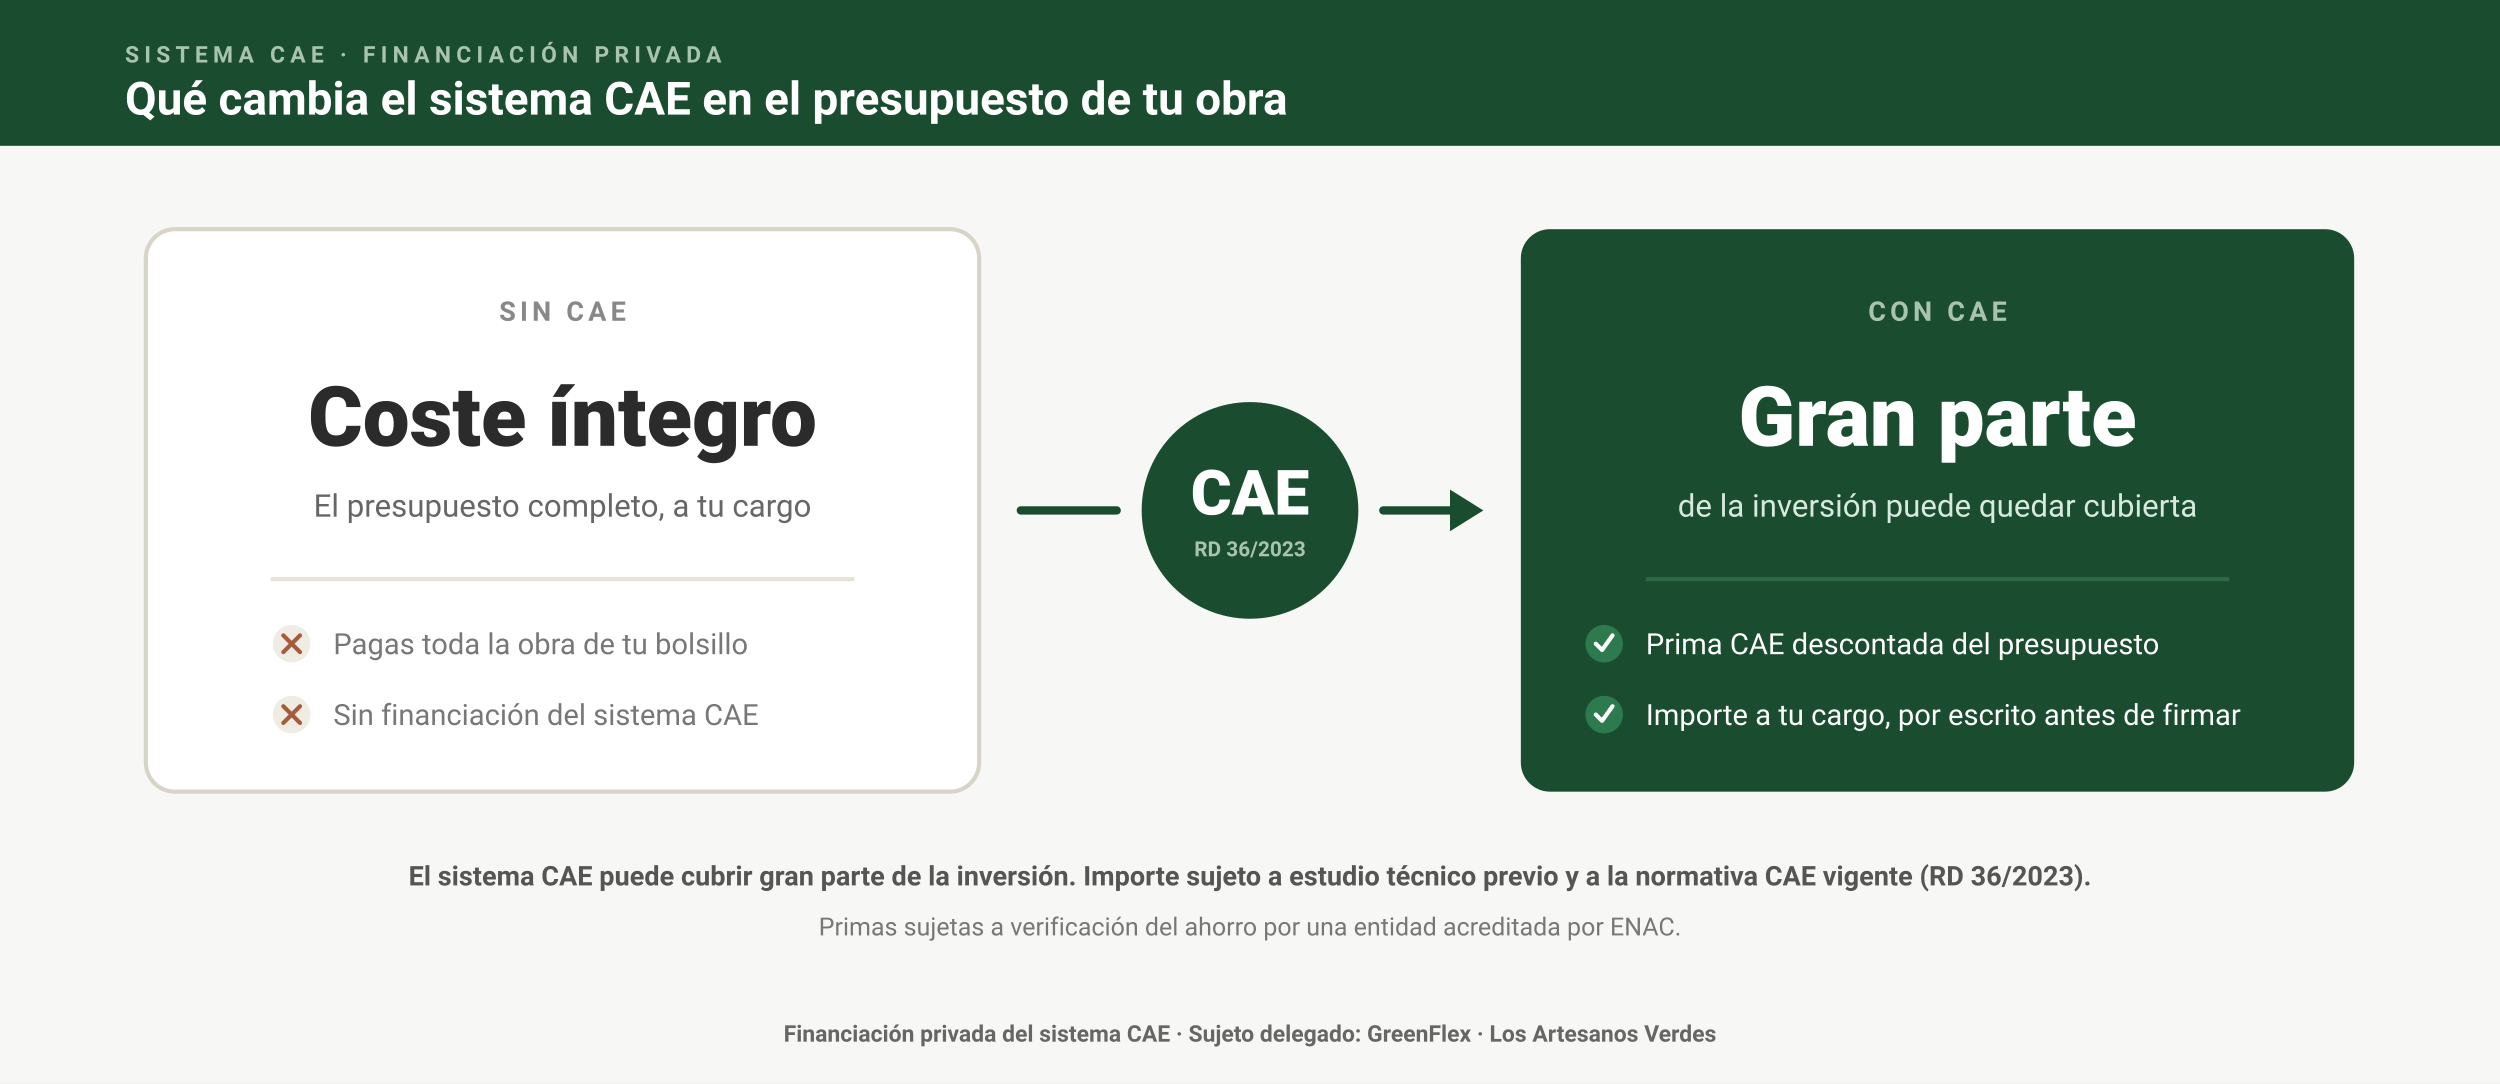
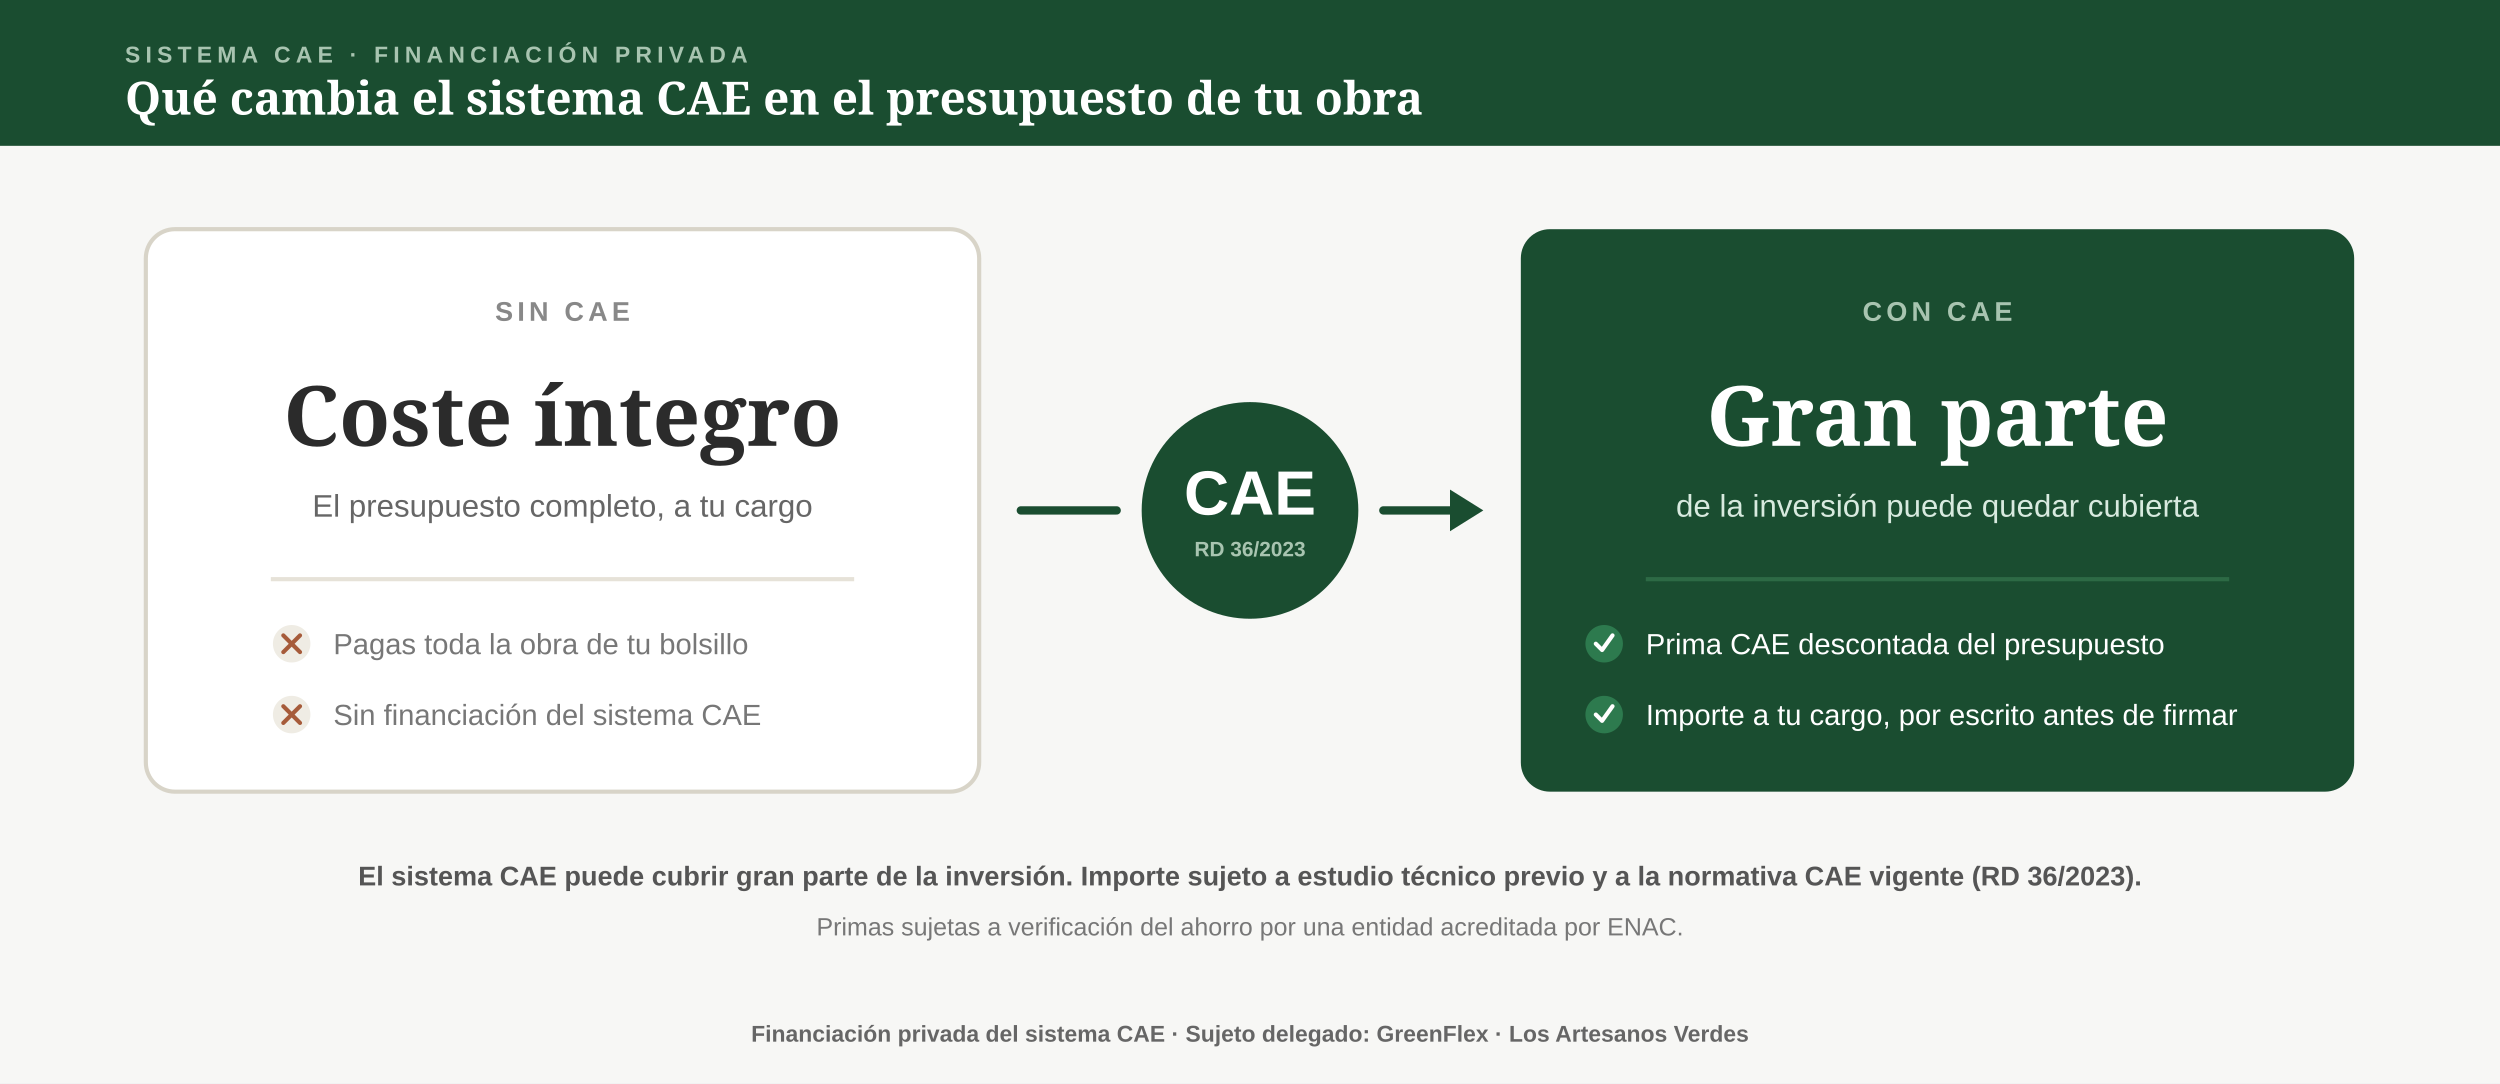
- <svg xmlns="http://www.w3.org/2000/svg" viewBox="0 0 1200 520" width="1200" height="520" role="img" aria-labelledby="cae-title cae-desc" font-family="-apple-system, BlinkMacSystemFont, 'Segoe UI', Roboto, sans-serif">
+ <svg xmlns="http://www.w3.org/2000/svg" viewBox="0 0 1200 520" width="1200" height="520" role="img" aria-labelledby="cae-title cae-desc" font-family="'Source Sans 3', Arial, sans-serif">
  <rect width="1200" height="520" fill="#f7f7f5" />
  <rect x="0" y="0" width="1200" height="70" fill="#1a4d30" />
  <text x="60" y="30" fill="#a8c4b0" font-size="11" font-weight="700" letter-spacing="2.5">SISTEMA CAE · FINANCIACIÓN PRIVADA</text>
-   <text x="60" y="55" fill="#ffffff" font-size="22" font-weight="700">Qué cambia el sistema CAE en el presupuesto de tu obra</text>
+   <text x="60" y="55" fill="#ffffff" font-size="22" font-weight="700" font-family="'Source Serif 4', Georgia, serif">Qué cambia el sistema CAE en el presupuesto de tu obra</text>
  <g transform="translate(70, 110)">
    <rect x="0" y="0" width="400" height="270" rx="14" fill="#ffffff" stroke="#d8d4c8" stroke-width="2" />
    <text x="200" y="44" fill="#888888" font-size="13" font-weight="700" letter-spacing="2" text-anchor="middle">SIN CAE</text>
-     <text x="200" y="104" fill="#2b2b2b" font-size="40" font-weight="800" text-anchor="middle">Coste íntegro</text>
+     <text x="200" y="104" fill="#2b2b2b" font-size="40" font-weight="700" text-anchor="middle" font-family="'Source Serif 4', Georgia, serif">Coste íntegro</text>
    <text x="200" y="138" fill="#666666" font-size="15" text-anchor="middle">El presupuesto completo, a tu cargo</text>
    <line x1="60" y1="168" x2="340" y2="168" stroke="#e6e2d8" stroke-width="2" />
    <g font-size="14" fill="#777777">
      <g transform="translate(70, 204)">
        <circle cx="0" cy="-5" r="9" fill="#efece4" />
        <path d="M -4 -9 L 4 -1 M 4 -9 L -4 -1" stroke="#a65b3a" stroke-width="2" stroke-linecap="round" />
        <text x="20" y="0">Pagas toda la obra de tu bolsillo</text>
      </g>
      <g transform="translate(70, 238)">
        <circle cx="0" cy="-5" r="9" fill="#efece4" />
        <path d="M -4 -9 L 4 -1 M 4 -9 L -4 -1" stroke="#a65b3a" stroke-width="2" stroke-linecap="round" />
        <text x="20" y="0">Sin financiación del sistema CAE</text>
      </g>
    </g>
  </g>
  <g transform="translate(600, 245)">
    <circle cx="0" cy="0" r="52" fill="#1a4d30" />
-     <text x="0" y="2" fill="#ffffff" font-size="30" font-weight="800" text-anchor="middle">CAE</text>
+     <text x="0" y="2" fill="#ffffff" font-size="30" font-weight="700" text-anchor="middle">CAE</text>
    <text x="0" y="22" fill="#a8c4b0" font-size="10" font-weight="700" text-anchor="middle">RD 36/2023</text>
    <path d="M -110 0 L -64 0" stroke="#1a4d30" stroke-width="4" stroke-linecap="round" />
    <path d="M 64 0 L 104 0" stroke="#1a4d30" stroke-width="4" stroke-linecap="round" />
    <path d="M 96 -10 L 112 0 L 96 10 Z" fill="#1a4d30" />
  </g>
  <g transform="translate(730, 110)">
    <rect x="0" y="0" width="400" height="270" rx="14" fill="#1a4d30" />
    <text x="200" y="44" fill="#a8c4b0" font-size="13" font-weight="700" letter-spacing="2" text-anchor="middle">CON CAE</text>
-     <text x="200" y="104" fill="#ffffff" font-size="40" font-weight="800" text-anchor="middle">Gran parte</text>
+     <text x="200" y="104" fill="#ffffff" font-size="40" font-weight="700" text-anchor="middle" font-family="'Source Serif 4', Georgia, serif">Gran parte</text>
    <text x="200" y="138" fill="#d8eadf" font-size="15" text-anchor="middle">de la inversión puede quedar cubierta</text>
    <line x1="60" y1="168" x2="340" y2="168" stroke="#2d6a45" stroke-width="2" />
    <g font-size="14" fill="#ffffff">
      <g transform="translate(40, 204)">
        <circle cx="0" cy="-5" r="9" fill="#2d7a4e" />
        <path d="M -4 -5 L -1 -2 L 4 -9" fill="none" stroke="#ffffff" stroke-width="2" stroke-linecap="round" stroke-linejoin="round" />
        <text x="20" y="0">Prima CAE descontada del presupuesto</text>
      </g>
      <g transform="translate(40, 238)">
        <circle cx="0" cy="-5" r="9" fill="#2d7a4e" />
        <path d="M -4 -5 L -1 -2 L 4 -9" fill="none" stroke="#ffffff" stroke-width="2" stroke-linecap="round" stroke-linejoin="round" />
        <text x="20" y="0">Importe a tu cargo, por escrito antes de firmar</text>
      </g>
    </g>
  </g>
  <text x="600" y="425" fill="#555555" font-size="13" font-weight="600" text-anchor="middle">El sistema CAE puede cubrir gran parte de la inversión. Importe sujeto a estudio técnico previo y a la normativa CAE vigente (RD 36/2023).</text>
  <text x="600" y="449" fill="#777777" font-size="12" text-anchor="middle">Primas sujetas a verificación del ahorro por una entidad acreditada por ENAC.</text>
  <text x="600" y="500" fill="#666" font-size="11" font-weight="600" text-anchor="middle">Financiación privada del sistema CAE · Sujeto delegado: GreenFlex · Los Artesanos Verdes</text>
</svg>
